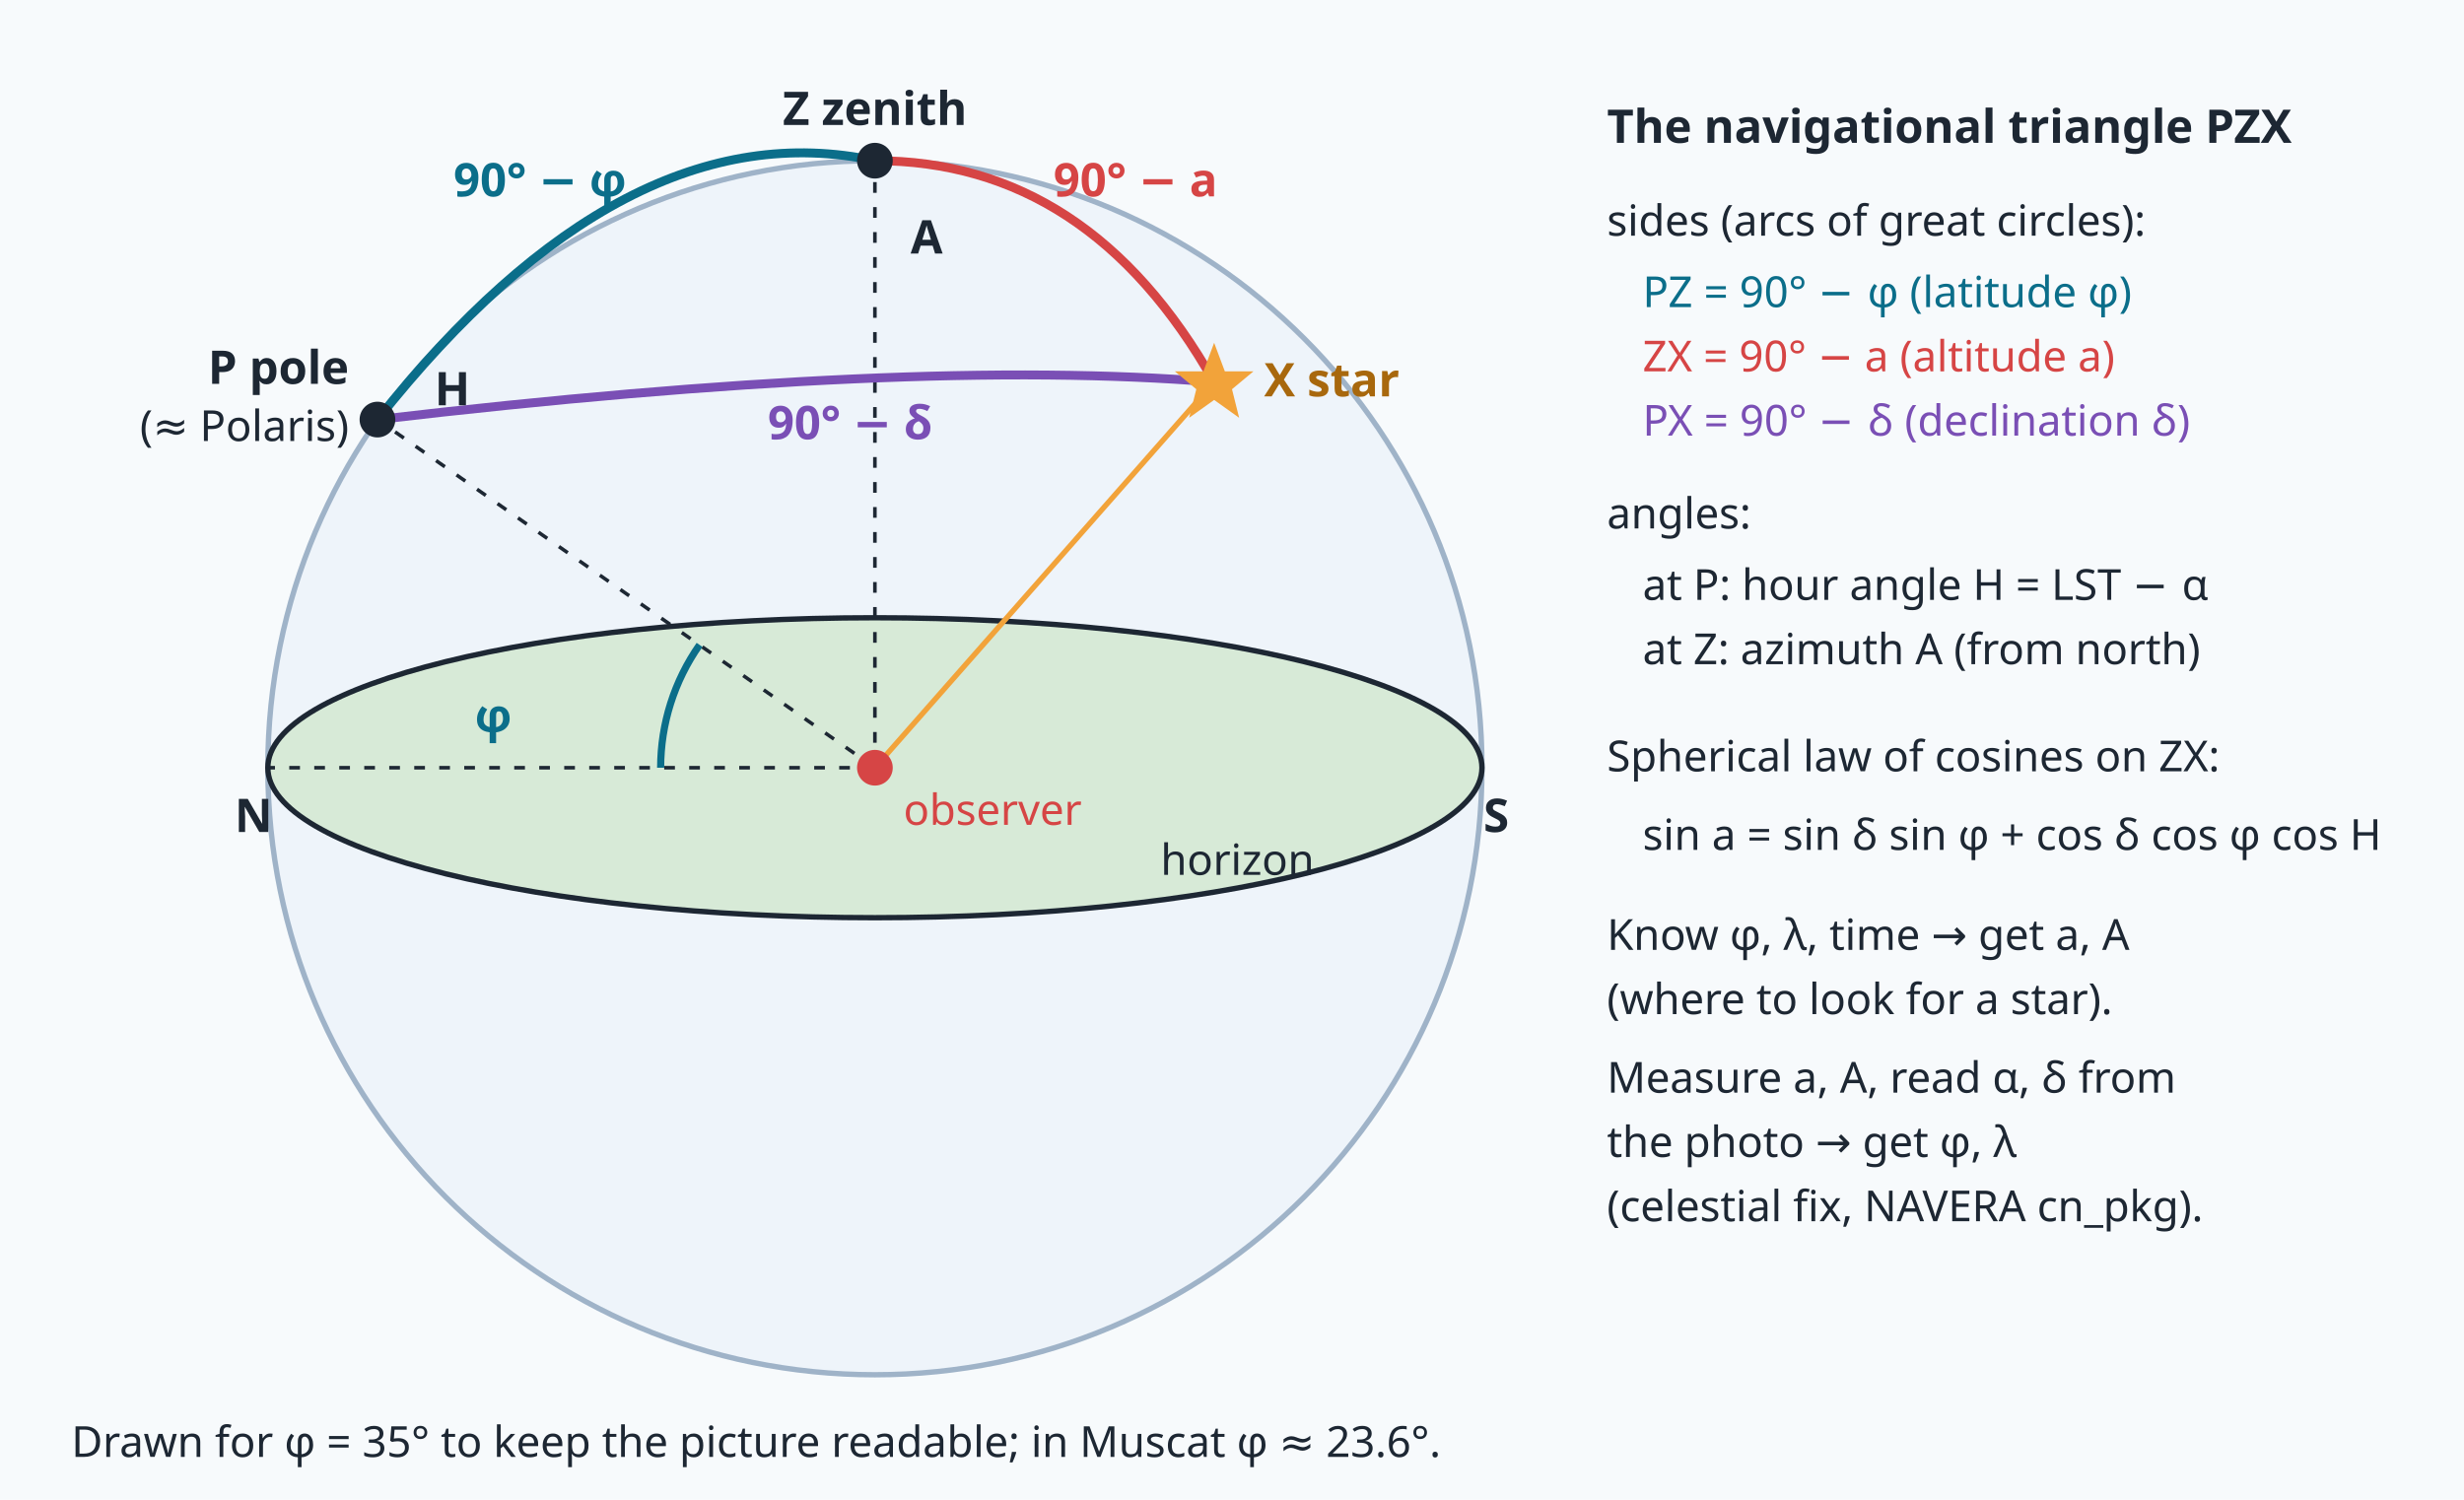
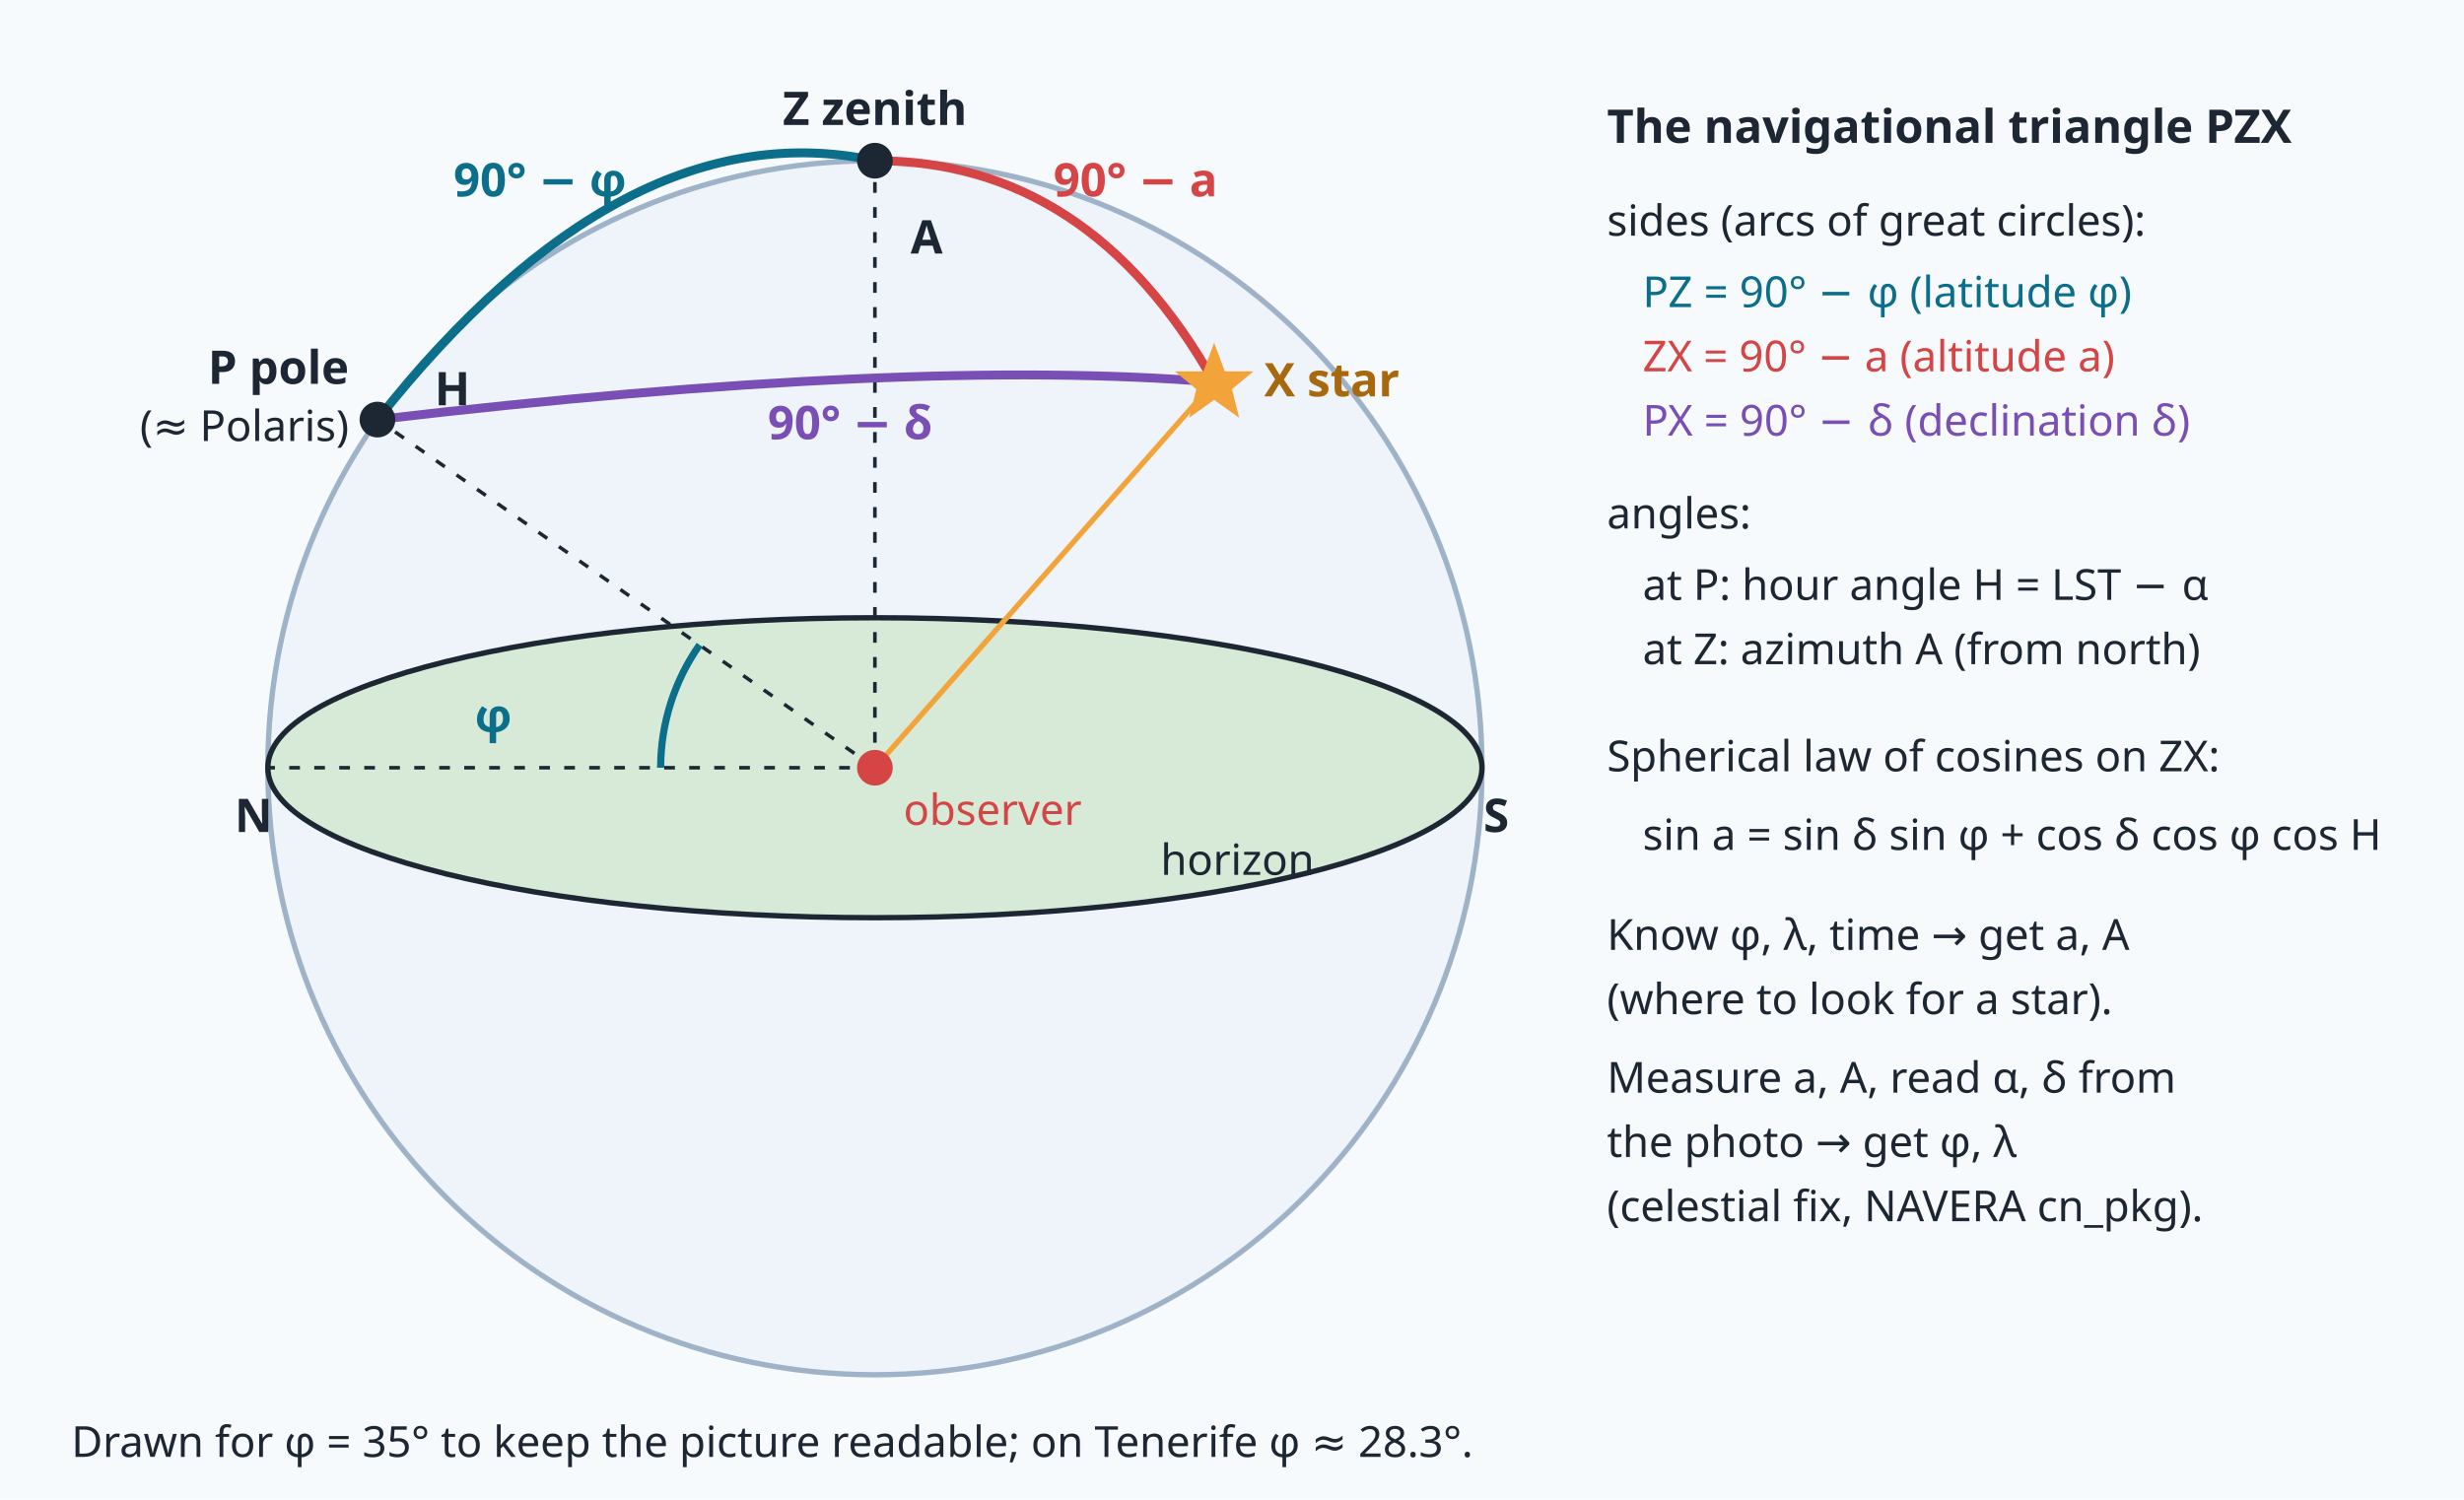
<svg xmlns="http://www.w3.org/2000/svg" viewBox="0 0 690 420" font-family="sans-serif" font-size="13">
  <rect width="690" height="420" fill="#f7fafc" />
  <g transform="translate(45,0)">
    <circle cx="200" cy="215" r="170" fill="#eef4fa" stroke="#9fb3c8" stroke-width="1.5" />
    <ellipse cx="200" cy="215" rx="170" ry="42" fill="#cde6c8" fill-opacity="0.7" stroke="#1d2733" stroke-width="1.5" />
    <text x="26" y="233" text-anchor="middle" font-weight="bold" fill="#1d2733">N</text>
    <text x="374" y="233" text-anchor="middle" font-weight="bold" fill="#1d2733">S</text>
    <text x="280" y="245" fill="#1d2733" font-size="12">horizon</text>
    <line x1="200" y1="215" x2="200" y2="45" stroke="#1d2733" stroke-dasharray="3 4" />
    <line x1="200" y1="215" x2="60.7" y2="117.5" stroke="#1d2733" stroke-dasharray="3 4" />
    <line x1="200" y1="215" x2="30" y2="215" stroke="#1d2733" stroke-dasharray="3 4" />
    <line x1="200" y1="215" x2="295" y2="107" stroke="#f2a33a" stroke-width="1.5" />
    <circle cx="200" cy="215" r="5" fill="#d64545" />
    <text x="208" y="231" fill="#d64545" font-size="12">observer</text>
    <path d="M 140 215 A 60 60 0 0 1 150.9 180.6" fill="none" stroke="#0b6e8a" stroke-width="2" />
    <text x="88" y="205" fill="#0b6e8a" font-weight="bold">φ</text>
    <path d="M 60.7 117.5 Q 130 30 200 45" fill="none" stroke="#0b6e8a" stroke-width="2.5" />
    <path d="M 200 45 Q 260 45 295 107" fill="none" stroke="#d64545" stroke-width="2.5" />
    <path d="M 60.7 117.5 Q 210 100 295 107" fill="none" stroke="#7a4fb5" stroke-width="2.5" />
    <circle cx="200" cy="45" r="5" fill="#1d2733" />
    <text x="200" y="35" text-anchor="middle" font-weight="bold" fill="#1d2733">Z zenith</text>
    <circle cx="60.7" cy="117.5" r="5" fill="#1d2733" />
    <text x="52.7" y="107.5" text-anchor="end" font-weight="bold" fill="#1d2733">P pole</text>
    <text x="52.7" y="123.5" text-anchor="end" fill="#1d2733" font-size="12">(≈ Polaris)</text>
    <g transform="translate(295,107)">
      <polygon points="0,-11 3,-3 11,-3 5,2 7,10 0,5 -7,10 -5,2 -11,-3 -3,-3" fill="#f2a33a" />
    </g>
    <text x="309" y="111" font-weight="bold" fill="#a8680d">X star</text>
    <text x="82" y="55" fill="#0b6e8a" font-weight="bold">90° − φ</text>
    <text x="250" y="55" fill="#d64545" font-weight="bold">90° − a</text>
    <text x="170" y="123" fill="#7a4fb5" font-weight="bold">90° − δ</text>
    <text x="76.7" y="113.5" fill="#1d2733" font-weight="bold">H</text>
    <text x="210" y="71" fill="#1d2733" font-weight="bold">A</text>
  </g>
  <g fill="#1d2733" transform="translate(50,0)">
    <text x="400" y="40" font-weight="bold">The navigational triangle PZX</text>
    <text x="400" y="66" font-size="12">sides (arcs of great circles):</text>
    <text x="410" y="86" font-size="12" fill="#0b6e8a">PZ = 90° − φ  (latitude φ)</text>
    <text x="410" y="104" font-size="12" fill="#d64545">ZX = 90° − a  (altitude a)</text>
    <text x="410" y="122" font-size="12" fill="#7a4fb5">PX = 90° − δ  (declination δ)</text>
    <text x="400" y="148" font-size="12">angles:</text>
    <text x="410" y="168" font-size="12">at P: hour angle H = LST − α</text>
    <text x="410" y="186" font-size="12">at Z: azimuth A (from north)</text>
    <text x="400" y="216" font-size="12">Spherical law of cosines on ZX:</text>
    <text x="410" y="238" font-size="12">sin a = sin δ sin φ + cos δ cos φ cos H</text>
    <text x="400" y="266" font-size="12">Know φ, λ, time → get a, A</text>
    <text x="400" y="284" font-size="12">(where to look for a star).</text>
    <text x="400" y="306" font-size="12">Measure a, A, read α, δ from</text>
    <text x="400" y="324" font-size="12">the photo → get φ, λ</text>
    <text x="400" y="342" font-size="12">(celestial fix, NAVERA cn_pkg).</text>
  </g>
-   <text x="20" y="408" fill="#1d2733" font-size="12">Drawn for φ = 35° to keep the picture readable; in Muscat φ ≈ 23.6°.</text>
+   <text x="20" y="408" fill="#1d2733" font-size="12">Drawn for φ = 35° to keep the picture readable; on Tenerife φ ≈ 28.3°.</text>
</svg>
